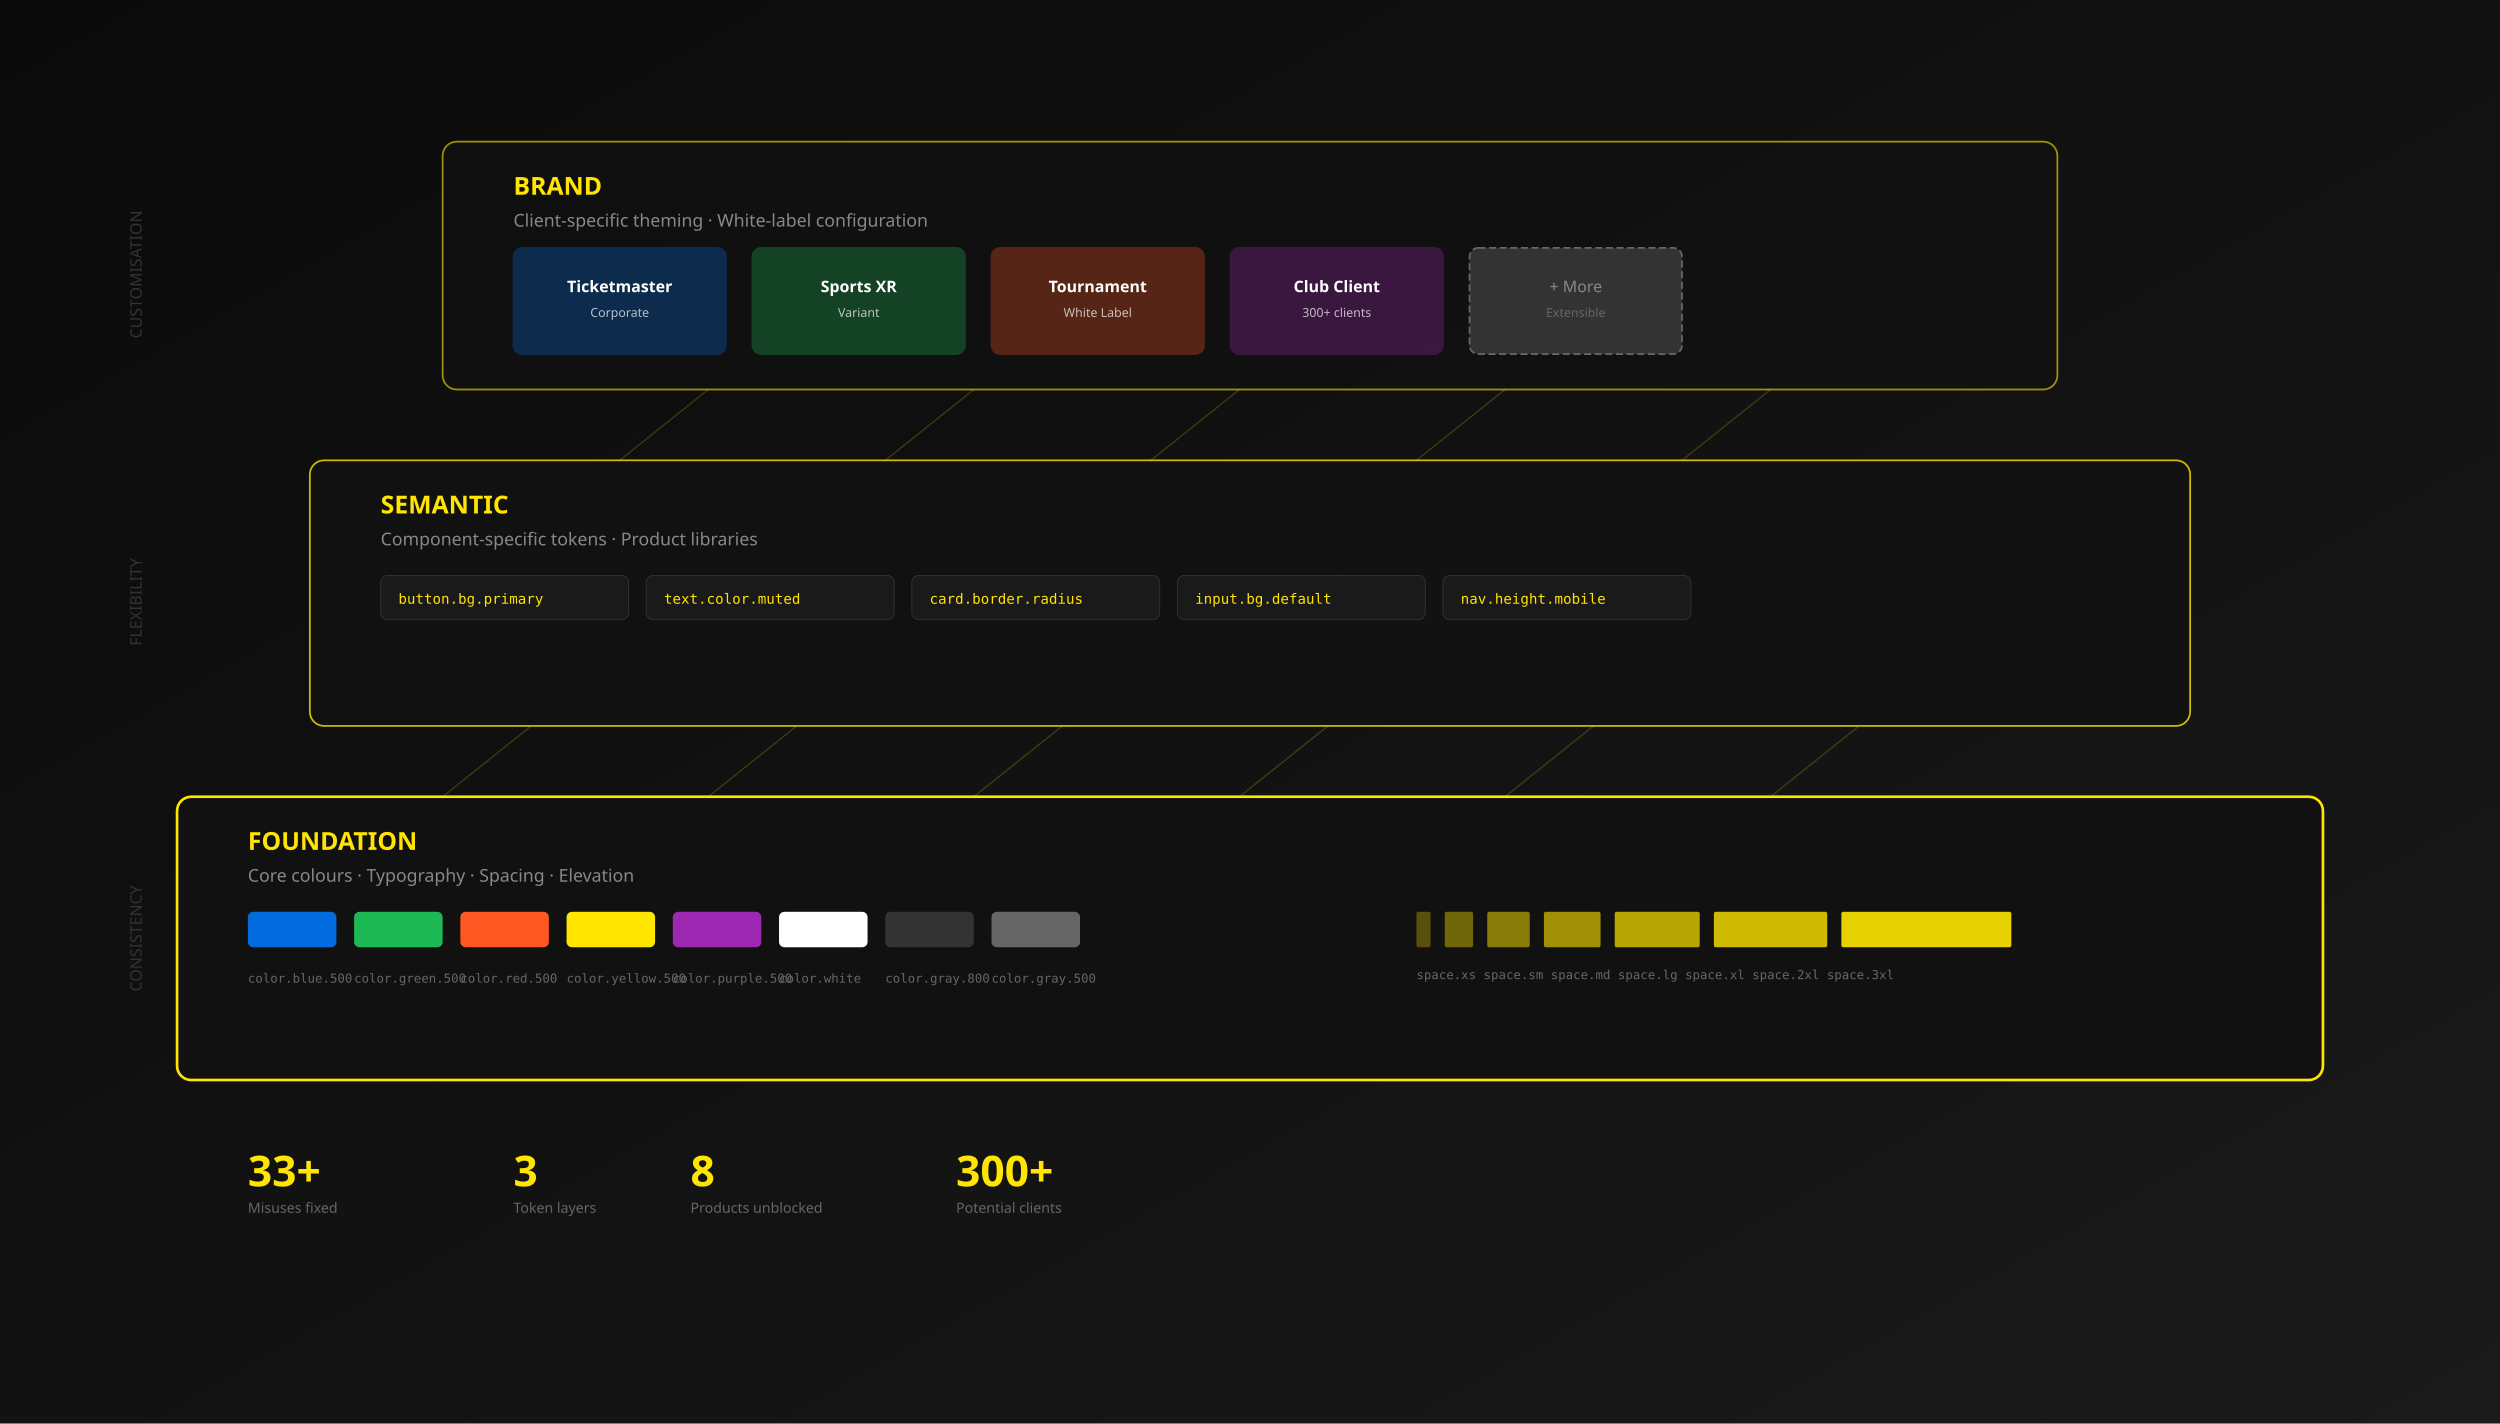
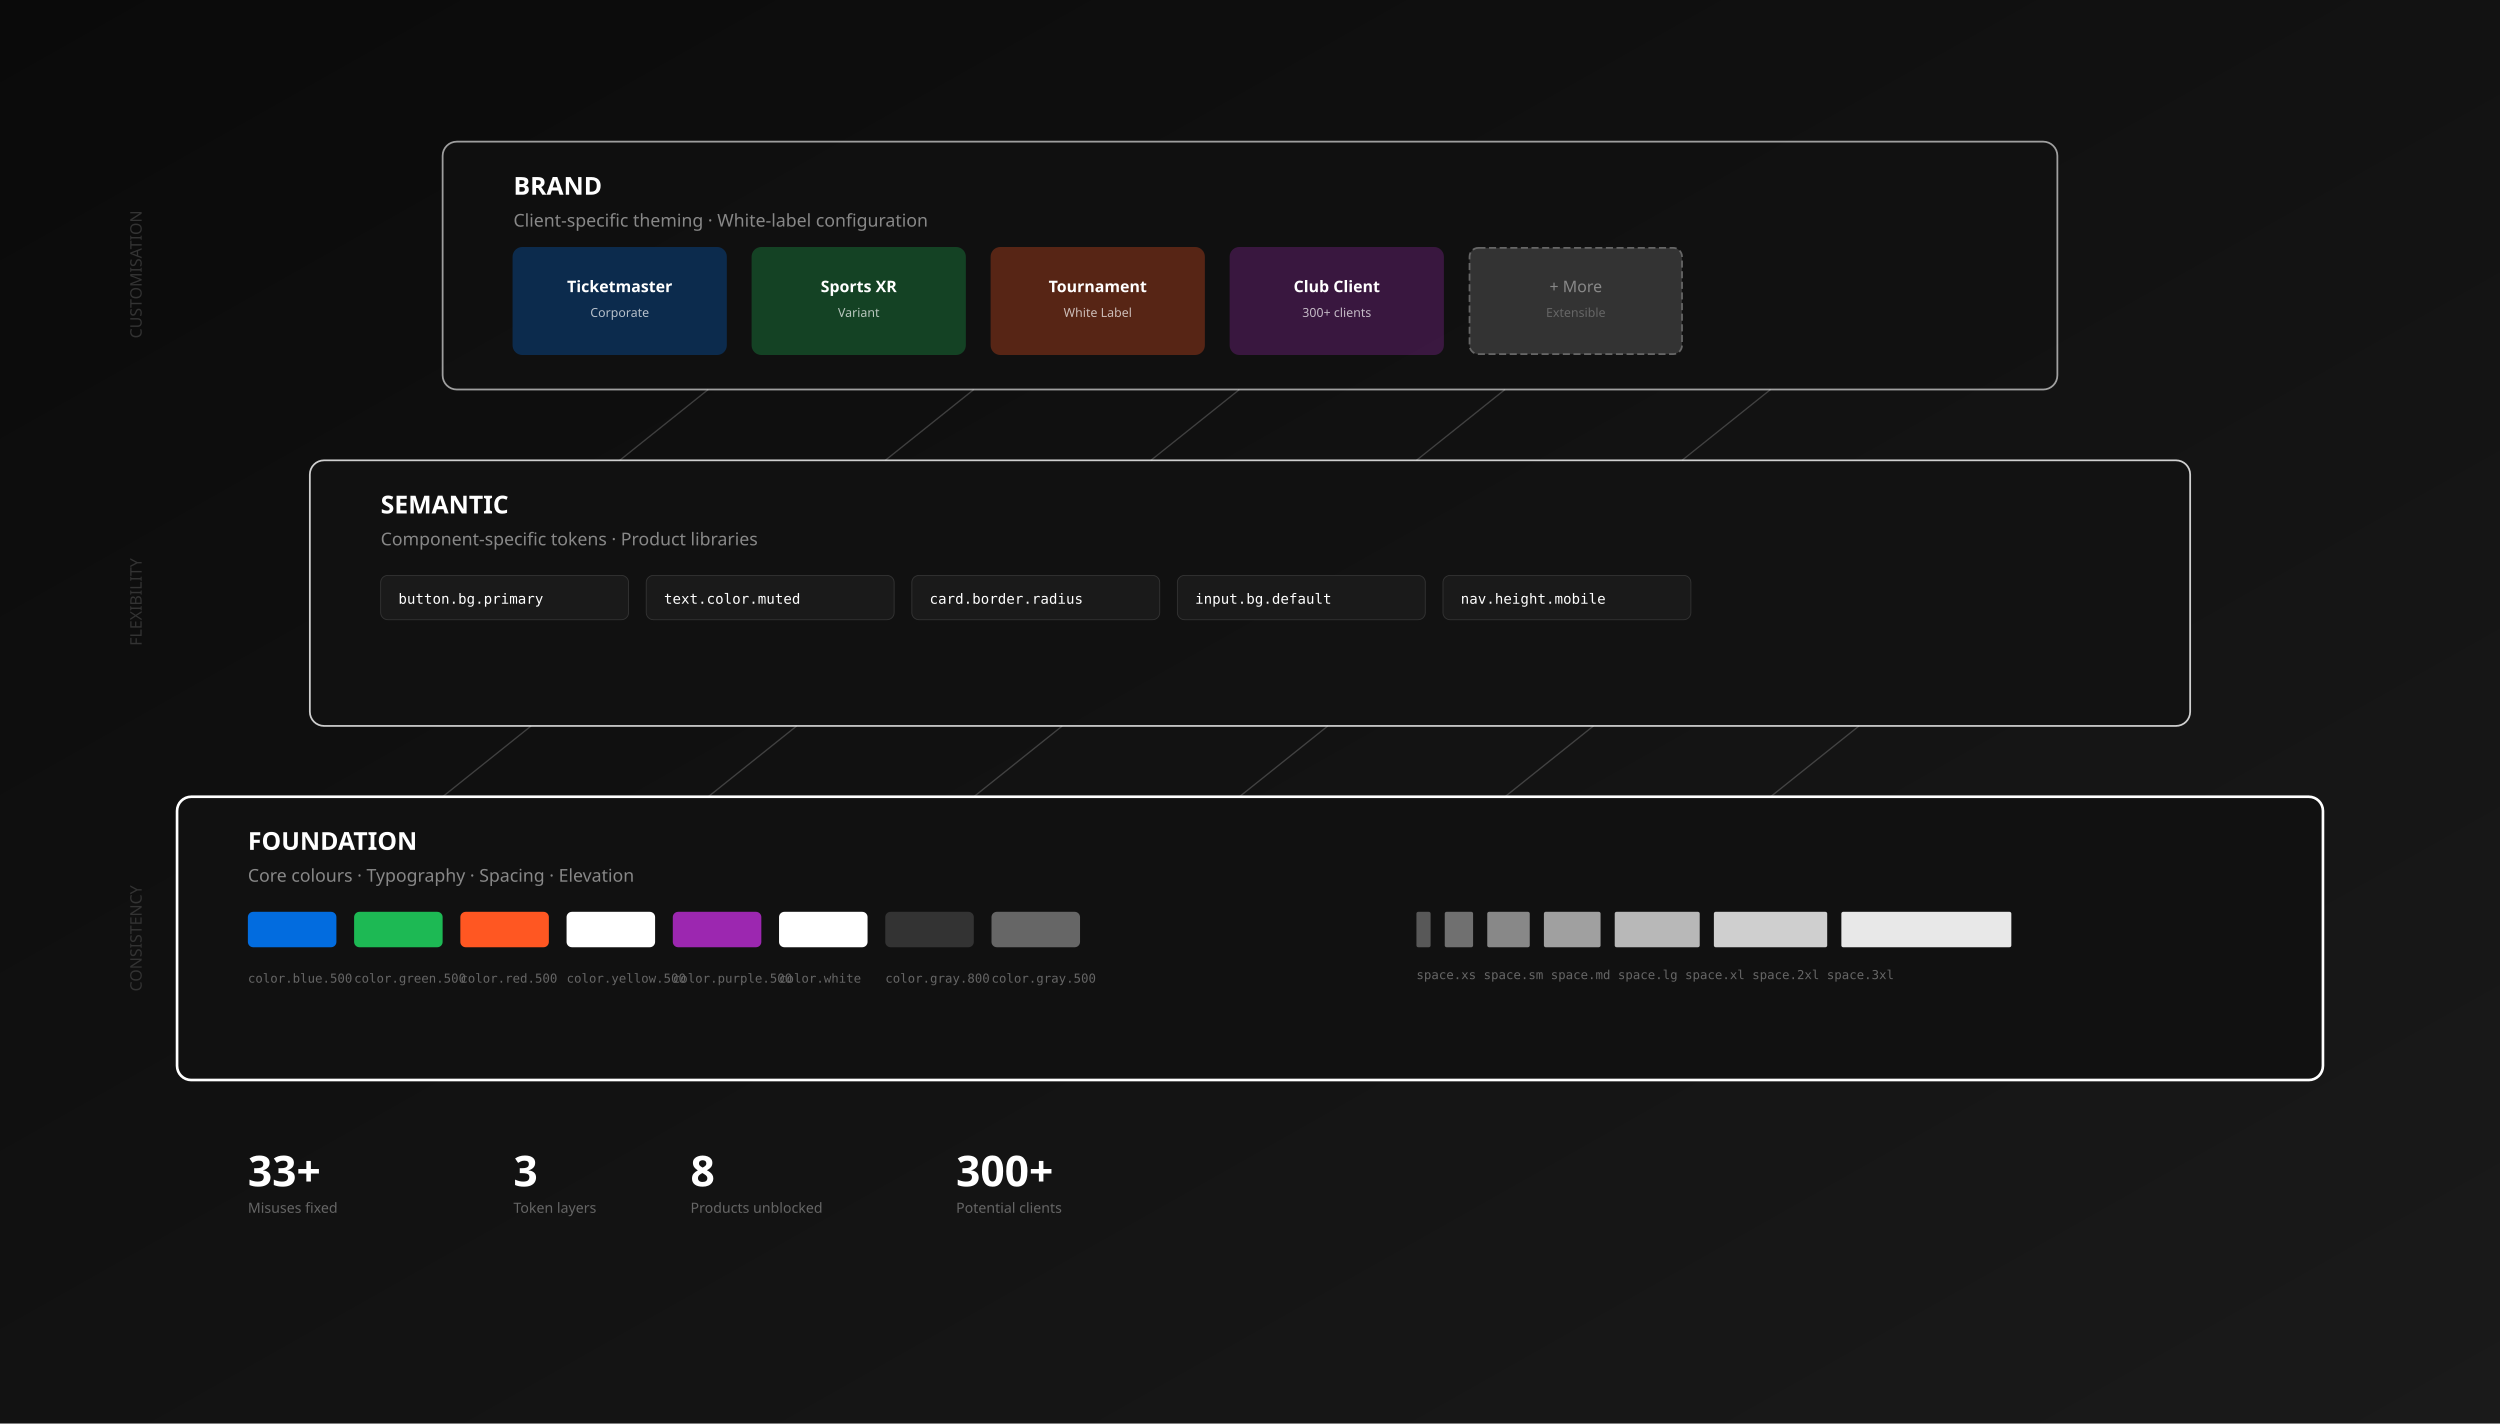
<svg xmlns="http://www.w3.org/2000/svg" viewBox="0 0 2824 1608" width="2824" height="1608">
  <defs>
    <linearGradient id="bg" x1="0" y1="0" x2="1" y2="1">
      <stop offset="0%" stop-color="#0a0a0a" />
      <stop offset="100%" stop-color="#1a1a1a" />
    </linearGradient>
  </defs>
  <rect width="2824" height="1608" fill="url(#bg)" />
-   <rect x="200" y="900" width="2424" height="320" rx="16" fill="#111111" stroke="#FFE500" stroke-width="3" />
-   <text x="280" y="960" fill="#FFE500" font-family="system-ui, sans-serif" font-size="28" font-weight="bold">FOUNDATION</text>
+   <rect x="200" y="900" width="2424" height="320" rx="16" fill="#111111" stroke="#FFFFFF" stroke-width="3" />
+   <text x="280" y="960" fill="#FFFFFF" font-family="system-ui, sans-serif" font-size="28" font-weight="bold">FOUNDATION</text>
  <text x="280" y="996" fill="#888888" font-family="system-ui, sans-serif" font-size="20">Core colours · Typography · Spacing · Elevation</text>
  <g transform="translate(280,1030)">
    <rect width="100" height="40" rx="6" fill="#026CDF" />
    <rect x="120" width="100" height="40" rx="6" fill="#1DB954" />
    <rect x="240" width="100" height="40" rx="6" fill="#FF5722" />
-     <rect x="360" width="100" height="40" rx="6" fill="#FFE500" />
+     <rect x="360" width="100" height="40" rx="6" fill="#FFFFFF" />
    <rect x="480" width="100" height="40" rx="6" fill="#9C27B0" />
    <rect x="600" width="100" height="40" rx="6" fill="#ffffff" />
    <rect x="720" width="100" height="40" rx="6" fill="#333333" />
    <rect x="840" width="100" height="40" rx="6" fill="#666666" />
  </g>
  <g transform="translate(280,1090)">
    <text x="0" y="20" fill="#666666" font-family="monospace" font-size="14">color.blue.500</text>
    <text x="120" y="20" fill="#666666" font-family="monospace" font-size="14">color.green.500</text>
    <text x="240" y="20" fill="#666666" font-family="monospace" font-size="14">color.red.500</text>
    <text x="360" y="20" fill="#666666" font-family="monospace" font-size="14">color.yellow.500</text>
    <text x="480" y="20" fill="#666666" font-family="monospace" font-size="14">color.purple.500</text>
    <text x="600" y="20" fill="#666666" font-family="monospace" font-size="14">color.white</text>
    <text x="720" y="20" fill="#666666" font-family="monospace" font-size="14">color.gray.800</text>
    <text x="840" y="20" fill="#666666" font-family="monospace" font-size="14">color.gray.500</text>
  </g>
  <g transform="translate(1600,1030)">
-     <rect width="16" height="40" rx="2" fill="#FFE500" opacity="0.3" />
-     <rect x="32" width="32" height="40" rx="2" fill="#FFE500" opacity="0.4" />
-     <rect x="80" width="48" height="40" rx="2" fill="#FFE500" opacity="0.5" />
-     <rect x="144" width="64" height="40" rx="2" fill="#FFE500" opacity="0.6" />
-     <rect x="224" width="96" height="40" rx="2" fill="#FFE500" opacity="0.7" />
-     <rect x="336" width="128" height="40" rx="2" fill="#FFE500" opacity="0.8" />
-     <rect x="480" width="192" height="40" rx="2" fill="#FFE500" opacity="0.9" />
+     <rect width="16" height="40" rx="2" fill="#FFFFFF" opacity="0.3" />
+     <rect x="32" width="32" height="40" rx="2" fill="#FFFFFF" opacity="0.4" />
+     <rect x="80" width="48" height="40" rx="2" fill="#FFFFFF" opacity="0.5" />
+     <rect x="144" width="64" height="40" rx="2" fill="#FFFFFF" opacity="0.6" />
+     <rect x="224" width="96" height="40" rx="2" fill="#FFFFFF" opacity="0.7" />
+     <rect x="336" width="128" height="40" rx="2" fill="#FFFFFF" opacity="0.8" />
+     <rect x="480" width="192" height="40" rx="2" fill="#FFFFFF" opacity="0.9" />
  </g>
  <text x="1600" y="1106" fill="#666666" font-family="monospace" font-size="14">space.xs  space.sm  space.md  space.lg  space.xl  space.2xl  space.3xl</text>
-   <rect x="350" y="520" width="2124" height="300" rx="16" fill="#111111" stroke="#FFE500" stroke-width="2" opacity="0.8" />
-   <text x="430" y="580" fill="#FFE500" font-family="system-ui, sans-serif" font-size="28" font-weight="bold">SEMANTIC</text>
+   <rect x="350" y="520" width="2124" height="300" rx="16" fill="#111111" stroke="#FFFFFF" stroke-width="2" opacity="0.8" />
+   <text x="430" y="580" fill="#FFFFFF" font-family="system-ui, sans-serif" font-size="28" font-weight="bold">SEMANTIC</text>
  <text x="430" y="616" fill="#888888" font-family="system-ui, sans-serif" font-size="20">Component-specific tokens · Product libraries</text>
  <g transform="translate(430,650)">
    <rect width="280" height="50" rx="8" fill="#1a1a1a" stroke="#333333" stroke-width="1" />
-     <text x="20" y="32" fill="#FFE500" font-family="monospace" font-size="16">button.bg.primary</text>
+     <text x="20" y="32" fill="#FFFFFF" font-family="monospace" font-size="16">button.bg.primary</text>
    <rect x="300" width="280" height="50" rx="8" fill="#1a1a1a" stroke="#333333" stroke-width="1" />
-     <text x="320" y="32" fill="#FFE500" font-family="monospace" font-size="16">text.color.muted</text>
+     <text x="320" y="32" fill="#FFFFFF" font-family="monospace" font-size="16">text.color.muted</text>
    <rect x="600" width="280" height="50" rx="8" fill="#1a1a1a" stroke="#333333" stroke-width="1" />
-     <text x="620" y="32" fill="#FFE500" font-family="monospace" font-size="16">card.border.radius</text>
+     <text x="620" y="32" fill="#FFFFFF" font-family="monospace" font-size="16">card.border.radius</text>
    <rect x="900" width="280" height="50" rx="8" fill="#1a1a1a" stroke="#333333" stroke-width="1" />
-     <text x="920" y="32" fill="#FFE500" font-family="monospace" font-size="16">input.bg.default</text>
+     <text x="920" y="32" fill="#FFFFFF" font-family="monospace" font-size="16">input.bg.default</text>
    <rect x="1200" width="280" height="50" rx="8" fill="#1a1a1a" stroke="#333333" stroke-width="1" />
-     <text x="1220" y="32" fill="#FFE500" font-family="monospace" font-size="16">nav.height.mobile</text>
+     <text x="1220" y="32" fill="#FFFFFF" font-family="monospace" font-size="16">nav.height.mobile</text>
  </g>
-   <line x1="600" y1="820" x2="500" y2="900" stroke="#FFE500" stroke-width="1.5" opacity="0.2" />
-   <line x1="900" y1="820" x2="800" y2="900" stroke="#FFE500" stroke-width="1.5" opacity="0.2" />
-   <line x1="1200" y1="820" x2="1100" y2="900" stroke="#FFE500" stroke-width="1.5" opacity="0.2" />
-   <line x1="1500" y1="820" x2="1400" y2="900" stroke="#FFE500" stroke-width="1.5" opacity="0.2" />
-   <line x1="1800" y1="820" x2="1700" y2="900" stroke="#FFE500" stroke-width="1.5" opacity="0.2" />
-   <line x1="2100" y1="820" x2="2000" y2="900" stroke="#FFE500" stroke-width="1.5" opacity="0.2" />
-   <rect x="500" y="160" width="1824" height="280" rx="16" fill="#111111" stroke="#FFE500" stroke-width="2" opacity="0.6" />
-   <text x="580" y="220" fill="#FFE500" font-family="system-ui, sans-serif" font-size="28" font-weight="bold">BRAND</text>
+   <line x1="600" y1="820" x2="500" y2="900" stroke="#FFFFFF" stroke-width="1.5" opacity="0.2" />
+   <line x1="900" y1="820" x2="800" y2="900" stroke="#FFFFFF" stroke-width="1.5" opacity="0.2" />
+   <line x1="1200" y1="820" x2="1100" y2="900" stroke="#FFFFFF" stroke-width="1.5" opacity="0.2" />
+   <line x1="1500" y1="820" x2="1400" y2="900" stroke="#FFFFFF" stroke-width="1.5" opacity="0.2" />
+   <line x1="1800" y1="820" x2="1700" y2="900" stroke="#FFFFFF" stroke-width="1.5" opacity="0.2" />
+   <line x1="2100" y1="820" x2="2000" y2="900" stroke="#FFFFFF" stroke-width="1.5" opacity="0.2" />
+   <rect x="500" y="160" width="1824" height="280" rx="16" fill="#111111" stroke="#FFFFFF" stroke-width="2" opacity="0.6" />
+   <text x="580" y="220" fill="#FFFFFF" font-family="system-ui, sans-serif" font-size="28" font-weight="bold">BRAND</text>
  <text x="580" y="256" fill="#888888" font-family="system-ui, sans-serif" font-size="20">Client-specific theming · White-label configuration</text>
  <g transform="translate(580,280)">
    <rect width="240" height="120" rx="10" fill="#026CDF" opacity="0.3" stroke="#026CDF" stroke-width="2" />
    <text x="120" y="50" fill="#ffffff" font-family="system-ui, sans-serif" font-size="18" font-weight="bold" text-anchor="middle">Ticketmaster</text>
    <text x="120" y="78" fill="#ffffff" font-family="system-ui, sans-serif" font-size="14" text-anchor="middle" opacity="0.7">Corporate</text>
    <rect x="270" width="240" height="120" rx="10" fill="#1DB954" opacity="0.3" stroke="#1DB954" stroke-width="2" />
    <text x="390" y="50" fill="#ffffff" font-family="system-ui, sans-serif" font-size="18" font-weight="bold" text-anchor="middle">Sports XR</text>
    <text x="390" y="78" fill="#ffffff" font-family="system-ui, sans-serif" font-size="14" text-anchor="middle" opacity="0.7">Variant</text>
    <rect x="540" width="240" height="120" rx="10" fill="#FF5722" opacity="0.3" stroke="#FF5722" stroke-width="2" />
    <text x="660" y="50" fill="#ffffff" font-family="system-ui, sans-serif" font-size="18" font-weight="bold" text-anchor="middle">Tournament</text>
    <text x="660" y="78" fill="#ffffff" font-family="system-ui, sans-serif" font-size="14" text-anchor="middle" opacity="0.7">White Label</text>
    <rect x="810" width="240" height="120" rx="10" fill="#9C27B0" opacity="0.3" stroke="#9C27B0" stroke-width="2" />
    <text x="930" y="50" fill="#ffffff" font-family="system-ui, sans-serif" font-size="18" font-weight="bold" text-anchor="middle">Club Client</text>
    <text x="930" y="78" fill="#ffffff" font-family="system-ui, sans-serif" font-size="14" text-anchor="middle" opacity="0.7">300+ clients</text>
    <rect x="1080" width="240" height="120" rx="10" fill="#333333" stroke="#666666" stroke-width="2" stroke-dasharray="8 4" />
    <text x="1200" y="50" fill="#888888" font-family="system-ui, sans-serif" font-size="18" text-anchor="middle">+ More</text>
    <text x="1200" y="78" fill="#666666" font-family="system-ui, sans-serif" font-size="14" text-anchor="middle">Extensible</text>
  </g>
-   <line x1="800" y1="440" x2="700" y2="520" stroke="#FFE500" stroke-width="1.5" opacity="0.2" />
-   <line x1="1100" y1="440" x2="1000" y2="520" stroke="#FFE500" stroke-width="1.5" opacity="0.2" />
-   <line x1="1400" y1="440" x2="1300" y2="520" stroke="#FFE500" stroke-width="1.5" opacity="0.2" />
-   <line x1="1700" y1="440" x2="1600" y2="520" stroke="#FFE500" stroke-width="1.5" opacity="0.2" />
-   <line x1="2000" y1="440" x2="1900" y2="520" stroke="#FFE500" stroke-width="1.5" opacity="0.2" />
+   <line x1="800" y1="440" x2="700" y2="520" stroke="#FFFFFF" stroke-width="1.5" opacity="0.2" />
+   <line x1="1100" y1="440" x2="1000" y2="520" stroke="#FFFFFF" stroke-width="1.5" opacity="0.2" />
+   <line x1="1400" y1="440" x2="1300" y2="520" stroke="#FFFFFF" stroke-width="1.5" opacity="0.2" />
+   <line x1="1700" y1="440" x2="1600" y2="520" stroke="#FFFFFF" stroke-width="1.5" opacity="0.2" />
+   <line x1="2000" y1="440" x2="1900" y2="520" stroke="#FFFFFF" stroke-width="1.5" opacity="0.2" />
  <text x="160" y="310" fill="#333333" font-family="system-ui, sans-serif" font-size="18" text-anchor="middle" transform="rotate(-90,160,310)">CUSTOMISATION</text>
  <text x="160" y="680" fill="#333333" font-family="system-ui, sans-serif" font-size="18" text-anchor="middle" transform="rotate(-90,160,680)">FLEXIBILITY</text>
  <text x="160" y="1060" fill="#333333" font-family="system-ui, sans-serif" font-size="18" text-anchor="middle" transform="rotate(-90,160,1060)">CONSISTENCY</text>
-   <text x="280" y="1340" fill="#FFE500" font-family="system-ui, sans-serif" font-size="48" font-weight="900">33+</text>
+   <text x="280" y="1340" fill="#FFFFFF" font-family="system-ui, sans-serif" font-size="48" font-weight="900">33+</text>
  <text x="280" y="1370" fill="#666666" font-family="system-ui, sans-serif" font-size="16">Misuses fixed</text>
-   <text x="580" y="1340" fill="#FFE500" font-family="system-ui, sans-serif" font-size="48" font-weight="900">3</text>
+   <text x="580" y="1340" fill="#FFFFFF" font-family="system-ui, sans-serif" font-size="48" font-weight="900">3</text>
  <text x="580" y="1370" fill="#666666" font-family="system-ui, sans-serif" font-size="16">Token layers</text>
-   <text x="780" y="1340" fill="#FFE500" font-family="system-ui, sans-serif" font-size="48" font-weight="900">8</text>
+   <text x="780" y="1340" fill="#FFFFFF" font-family="system-ui, sans-serif" font-size="48" font-weight="900">8</text>
  <text x="780" y="1370" fill="#666666" font-family="system-ui, sans-serif" font-size="16">Products unblocked</text>
-   <text x="1080" y="1340" fill="#FFE500" font-family="system-ui, sans-serif" font-size="48" font-weight="900">300+</text>
+   <text x="1080" y="1340" fill="#FFFFFF" font-family="system-ui, sans-serif" font-size="48" font-weight="900">300+</text>
  <text x="1080" y="1370" fill="#666666" font-family="system-ui, sans-serif" font-size="16">Potential clients</text>
</svg>
